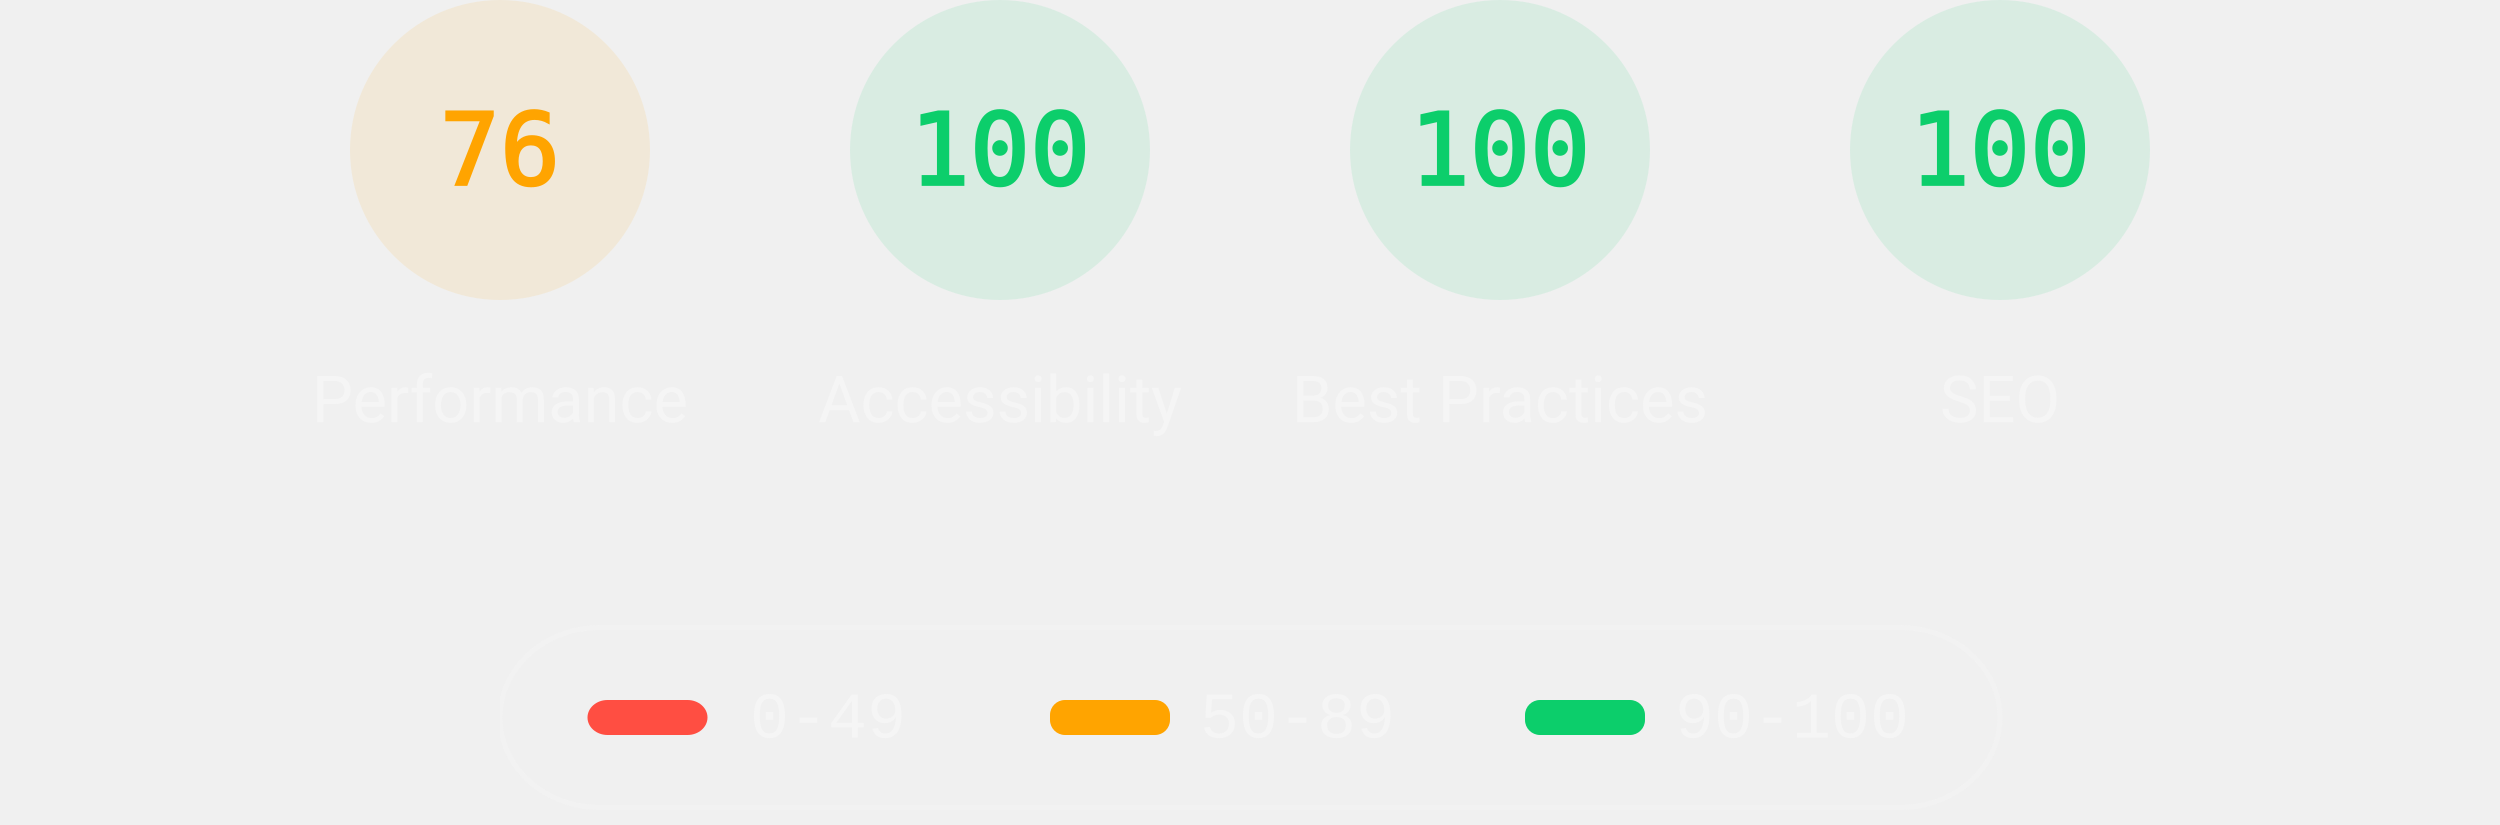
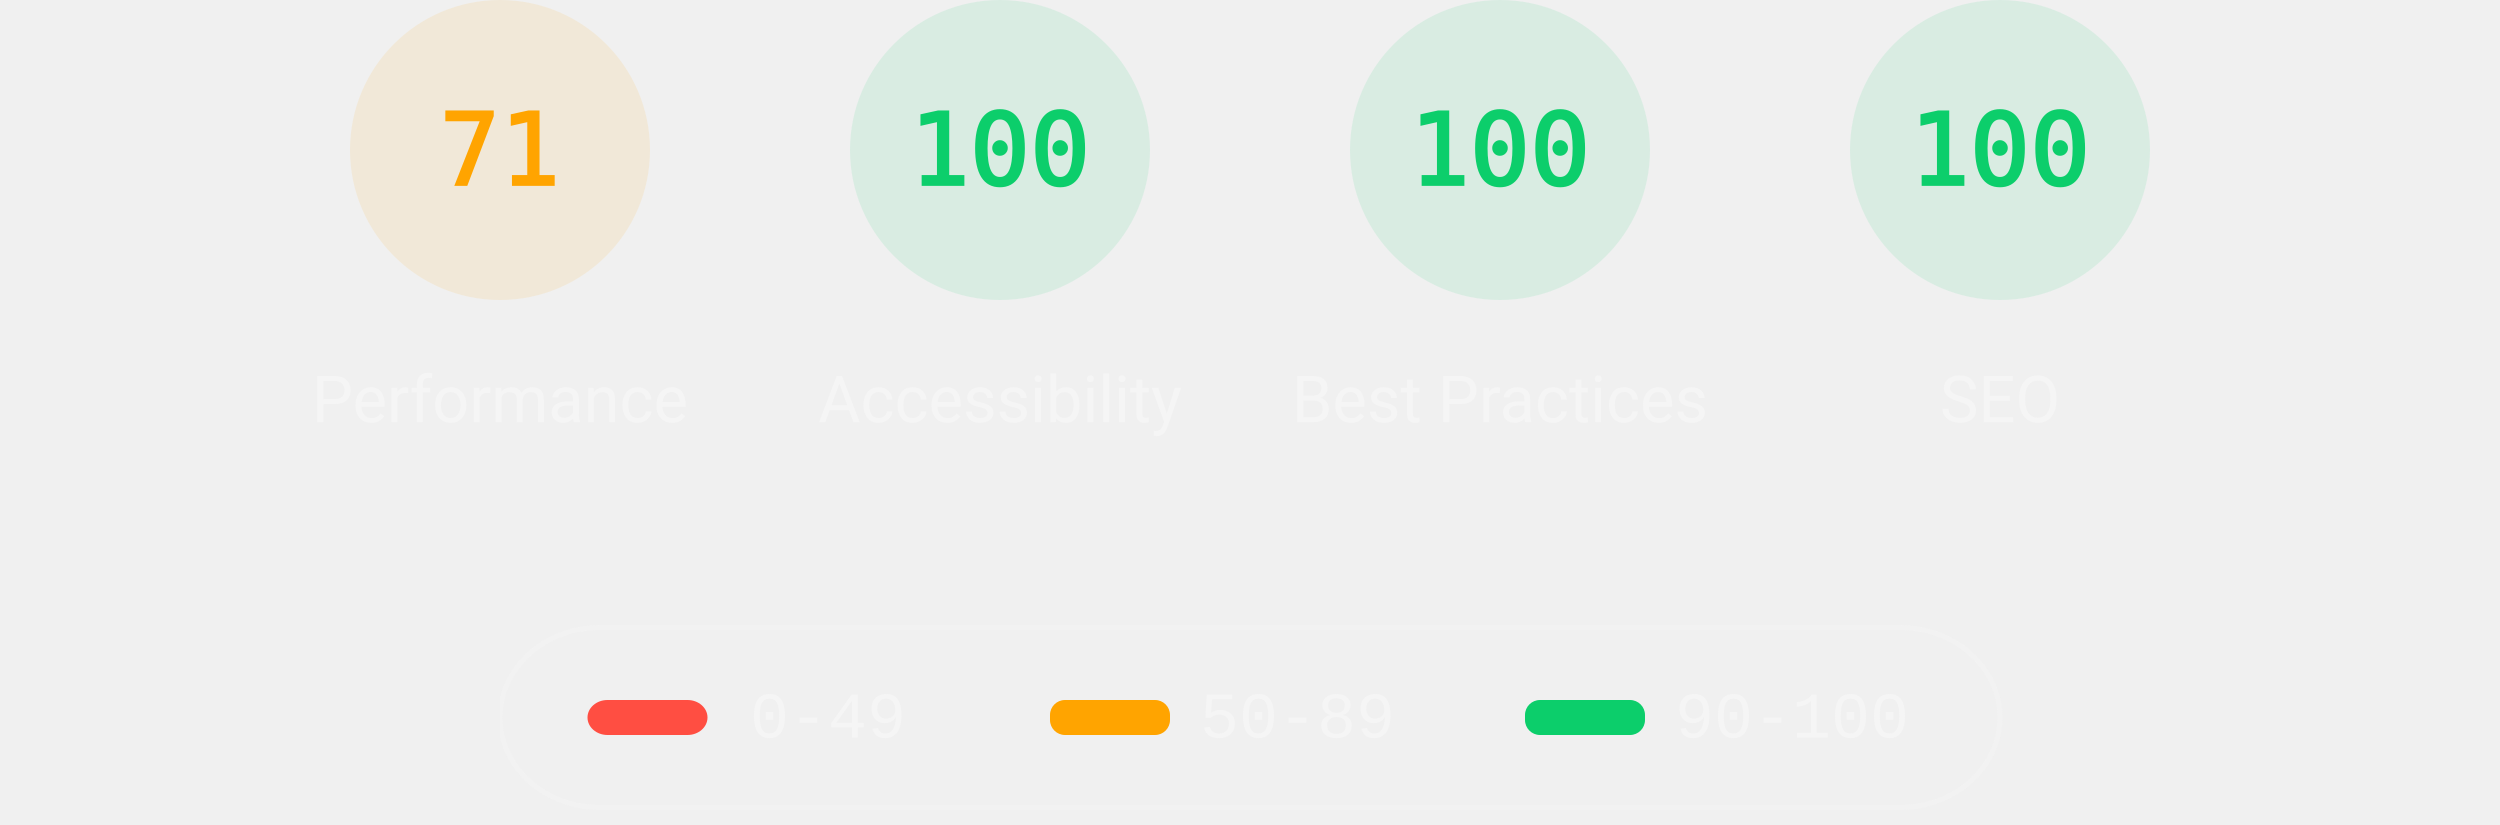
<svg xmlns="http://www.w3.org/2000/svg" class="theme--dark" fill="none" width="1000" height="330">
  <style>
			.gauge-base {
				opacity: 0.1
			}

			.gauge-arc {
				fill: none;
				animation-delay: 250ms;
				stroke-linecap: round;
				transform: rotate(-90deg);
				transform-origin: 100px 60px;
				animation: load-gauge 1s ease forwards
			}

			.guage-text {
				font-size: 40px;
				font-family: monospace;
				text-align: center
			}

			.guage-red {
				color: #ff4e42;
				fill: #ff4e42;
				stroke: #ff4e42
			}
			.guage-orange {
				color: #ffa400;
				fill: #ffa400;
				stroke: #ffa400
			}
			.guage-green {
				color: #0cce6b;
				fill: #0cce6b;
				stroke: #0cce6b
			}
			.theme--agnostic .guage-undefined {
				color: #5c5c5c;
				fill: #5c5c5c;
				stroke: #5c5c5c
			}
			.theme--light .guage-undefined {
				color: #1e1e1e;
				fill: #1e1e1e;
				stroke: #1e1e1e
			}
			.theme--dark .guage-undefined {
				color: #f5f5f5;
				fill: #f5f5f5;
				stroke: #f5f5f5
			}

			.guage-title {
				stroke: none;
				font-size: 26px;
				line-height: 26px;
				font-family: Roboto, Halvetica, Arial, sans-serif
			}
			.metric.guage-title {
				font-family: 'Courier New', Courier, monospace
			}
			.theme--agnostic .guage-title {
				color: #737373;
				fill: #737373
			}
			.theme--light .guage-title {
				color: #212121;
				fill: #212121
			}
			.theme--dark .guage-title {
				color: #f5f5f5;
				fill: #f5f5f5
			}

			@keyframes load-gauge {
				from {
					stroke-dasharray: 0 352.858
				}
			}
			.lh-gauge--pwa__disc {
				fill: #e0e0e0
			}
			.lh-gauge--pwa__logo {
				position: relative;
				fill: #b0b0b0
			}
			.lh-gauge--pwa__invisible {
				display: none
			}
			.lh-gauge--pwa__visible {
				display: inline
			}
			.guage-invisible {
				display: none
			}
			.lh-gauge--pwa__logo--primary-color {
				fill: #304ffe
			}
			.theme--agnostic .lh-gauge--pwa__logo--secondary-color {
				fill: #787878
			}
			.theme--light .lh-gauge--pwa__logo--secondary-color {
				fill: #3d3d3d
			}
			.theme--dark .lh-gauge--pwa__logo--secondary-color {
				fill: #d8b6b6
			}
			.theme--light #svg_2 {
				stroke: #00000022
			}
			.theme--agnostic #svg_2 {
				stroke: #616161
			}
			.theme--light #svg_2 {
				stroke: #00000022
			}
			.theme--dark #svg_2 {
				stroke: #f5f5f566
			}
		</style>
  <svg class="guage-div guage-perf guage-orange" viewBox="0 0 200 200" width="200" height="200" x="100" y="0">
    <circle class="gauge-base" r="56" cx="100" cy="60" stroke-width="8" />
-     <circle class="gauge-arc guage-arc-1" r="56" cx="100" cy="60" stroke-width="8" style="stroke-dasharray: 267.412, 351.858;" />
-     <text class="guage-text" x="100px" y="60px" alignment-baseline="central" dominant-baseline="central" text-anchor="middle">76</text>
+     <circle class="gauge-arc guage-arc-1" r="56" cx="100" cy="60" stroke-width="8" style="stroke-dasharray: 249.819, 351.858;" />
+     <text class="guage-text" x="100px" y="60px" alignment-baseline="central" dominant-baseline="central" text-anchor="middle">71</text>
    <text class="guage-title" x="100px" y="160px" alignment-baseline="central" dominant-baseline="central" text-anchor="middle">Performance</text>
  </svg>
  <svg class="guage-div guage-acc guage-green" viewBox="0 0 200 200" width="200" height="200" x="300" y="0">
    <circle class="gauge-base" r="56" cx="100" cy="60" stroke-width="8" />
    <circle class="gauge-arc guage-arc-2" r="56" cx="100" cy="60" stroke-width="8" style="stroke-dasharray: 351.858, 351.858;" />
    <text class="guage-text" x="100px" y="60px" alignment-baseline="central" dominant-baseline="central" text-anchor="middle">100</text>
    <text class="guage-title" x="100px" y="160px" alignment-baseline="central" dominant-baseline="central" text-anchor="middle">Accessibility</text>
  </svg>
  <svg class="guage-div guage-best guage-green" viewBox="0 0 200 200" width="200" height="200" x="500" y="0">
    <circle class="gauge-base" r="56" cx="100" cy="60" stroke-width="8" />
    <circle class="gauge-arc guage-arc-3" r="56" cx="100" cy="60" stroke-width="8" style="stroke-dasharray: 351.858, 351.858;" />
    <text class="guage-text" x="100px" y="60px" alignment-baseline="central" dominant-baseline="central" text-anchor="middle">100</text>
    <text class="guage-title" x="100px" y="160px" alignment-baseline="central" dominant-baseline="central" text-anchor="middle">Best Practices</text>
  </svg>
  <svg class="guage-div guage-seo guage-green" viewBox="0 0 200 200" width="200" height="200" x="700" y="0">
    <circle class="gauge-base" r="56" cx="100" cy="60" stroke-width="8" />
    <circle class="gauge-arc guage-arc-4" r="56" cx="100" cy="60" stroke-width="8" style="stroke-dasharray: 351.858, 351.858;" />
    <text class="guage-text" x="100px" y="60px" alignment-baseline="central" dominant-baseline="central" text-anchor="middle">100</text>
    <text class="guage-title" x="100px" y="160px" alignment-baseline="central" dominant-baseline="central" text-anchor="middle">SEO</text>
  </svg>
  <svg class="guage-div guage-pwa guage-invisible" viewBox="0 0 200 200" width="200" height="200" x="900" y="0">
    <svg viewBox="0 0 60 60" width="112" height="112" x="44" y="4">
      <defs>
        <linearGradient id="lh-gauge--pwa__check-circle__gradient-0" x1="50%" y1="0%" x2="50%" y2="100%">
          <stop stop-color="#00C852" offset="0%" />
          <stop stop-color="#009688" offset="100%" />
        </linearGradient>
        <linearGradient id="lh-gauge--pwa__installable__shadow-gradient-0" x1="76.056%" x2="24.111%" y1="82.995%" y2="24.735%">
          <stop stop-color="#A5D6A7" offset="0%" />
          <stop stop-color="#80CBC4" offset="100%" />
        </linearGradient>
        <linearGradient id="lh-gauge--pwa__fast-reliable__shadow-gradient-0" x1="76.056%" y1="82.995%" x2="25.678%" y2="26.493%">
          <stop stop-color="#64B5F6" offset="0%" />
          <stop stop-color="#2979FF" offset="100%" />
        </linearGradient>
        <g id="lh-gauge--pwa__fast-reliable-badge-0">
          <circle fill="#FFFFFF" cx="10" cy="10" r="10" />
          <path fill="#304FFE" d="M10 3.58l5.25 2.34v3.5c0 3.23-2.24 6.26-5.25 7-3.01-.74-5.25-3.77-5.25-7v-3.5L10 3.58zm-.47 10.74l2.76-4.83.03-.07c.04-.08 0-.24-.22-.24h-1.64l.47-3.26h-.47l-2.7 4.77c-.02.01.05-.1-.04.05-.09.16-.1.31.18.31h1.63l-.47 3.27h.47z" />
        </g>
        <g id="lh-gauge--pwa__installable-badge-0">
          <circle fill="#FFFFFF" cx="10" cy="10" r="10" />
          <path fill="#009688" d="M10 4.167A5.835 5.835 0 0 0 4.167 10 5.835 5.835 0 0 0 10 15.833 5.835 5.835 0 0 0 15.833 10 5.835 5.835 0 0 0 10 4.167zm2.917 6.416h-2.334v2.334H9.417v-2.334H7.083V9.417h2.334V7.083h1.166v2.334h2.334v1.166z" />
        </g>
      </defs>
      <g stroke="none" fill-rule="nonzero">
        <circle class="lh-gauge--pwa__disc" cx="30" cy="30" r="30" />
        <g class="lh-gauge--pwa__logo">
          <path d="M35.66 19.39l.7-1.75h2L37.4 15 38.6 12l3.4 9h-2.51l-.58-1.61z" />
          <path d="M33.52 21l3.65-9h-2.42l-2.5 5.82L30.5 12h-1.86l-1.9 5.82-1.35-2.65-1.21 3.72L25.4 21h2.38l1.72-5.2 1.64 5.2z" />
          <path fill-rule="nonzero" d="M20.3 17.91h1.48c.45 0 .85-.05 1.2-.15l.39-1.18 1.07-3.3a2.64 2.64 0 0 0-.28-.37c-.55-.6-1.36-.91-2.42-.91H18v9h2.3V17.9zm1.96-3.84c.22.22.33.5.33.87 0 .36-.1.65-.29.87-.2.23-.59.35-1.15.35h-.86v-2.41h.87c.52 0 .89.1 1.1.32z" />
        </g>
        <rect class="lh-gauge--pwa__component lh-gauge--pwa__na-line lh-gauge--pwa__invisible" fill="#FFFFFF" x="20" y="32" width="20" height="4" rx="2" />
        <g class="lh-gauge--pwa__component lh-gauge--pwa__fast-reliable-badge lh-gauge--pwa__invisible" transform="translate(20, 29)">
          <path fill="url(#lh-gauge--pwa__fast-reliable__shadow-gradient-0)" d="M33.63 19.49A30 30 0 0 1 16.2 30.36L3 17.14 17.14 3l16.49 16.49z" />
          <use href="#lh-gauge--pwa__fast-reliable-badge-0" />
        </g>
        <g class="lh-gauge--pwa__component lh-gauge--pwa__installable-badge lh-gauge--pwa__invisible" transform="translate(20, 29)">
          <path fill="url(#lh-gauge--pwa__installable__shadow-gradient-0)" d="M33.629 19.487c-4.272 5.453-10.391 9.39-17.415 10.869L3 17.142 17.142 3 33.63 19.487z" />
          <use href="#lh-gauge--pwa__installable-badge-0" />
        </g>
        <g class="lh-gauge--pwa__component lh-gauge--pwa__fast-reliable-installable-badges lh-gauge--pwa__invisible">
          <g transform="translate(8, 29)">
            <path fill="url(#lh-gauge--pwa__fast-reliable__shadow-gradient-0)" d="M16.321 30.463L3 17.143 17.142 3l22.365 22.365A29.864 29.864 0 0 1 22 31c-1.942 0-3.84-.184-5.679-.537z" />
            <use href="#lh-gauge--pwa__fast-reliable-badge-0" />
          </g>
          <g transform="translate(32, 29)">
            <path fill="url(#lh-gauge--pwa__installable__shadow-gradient-0)" d="M25.982 11.84a30.107 30.107 0 0 1-13.08 15.203L3 17.143 17.142 3l8.84 8.84z" />
            <use href="#lh-gauge--pwa__installable-badge-0" />
          </g>
        </g>
        <g class="lh-gauge--pwa__component lh-gauge--pwa__check-circle lh-gauge--pwa__invisible" transform="translate(18, 28)">
          <circle fill="#FFFFFF" cx="12" cy="12" r="12" />
          <path fill="url(#lh-gauge--pwa__check-circle__gradient-0)" d="M12 2a10 10 0 1 0 0 20 10 10 0 0 0 0-20zm-2 15l-5-5 1.41-1.41L10 14.17l7.59-7.59L19 8l-9 9z" />
        </g>
      </g>
    </svg>
    <text class="guage-title" y="160px" alignment-baseline="central" dominant-baseline="central" text-anchor="middle">
      <tspan x="100px" dy="-6px">Progressive</tspan>
      <tspan x="100px" dy="30px">Web App</tspan>
    </text>
  </svg>
  <svg width="604" height="76" x="200" y="250">
    <g>
      <rect fill="none" id="canvas_background" height="80" width="604" y="-1" x="-1" />
      <g display="none" overflow="visible" y="0" x="0" height="100%" width="100%" id="canvasGrid">
        <rect fill="url(#gridpattern)" stroke-width="0" y="0" x="0" height="100%" width="100%" />
      </g>
    </g>
    <g>
      <rect fill-opacity="0" stroke-width="2" rx="40" id="svg_2" height="72" width="600" y="1" x="0" fill="#000000" />
      <rect stroke="#000" rx="8" id="svg_3" height="14" width="48" y="30" x="35" stroke-opacity="null" stroke-width="0" fill="#ff4e42" />
      <rect stroke="#000" rx="6" id="svg_4" height="14" width="48" y="30" x="220" stroke-opacity="null" stroke-width="0" fill="#ffa400" />
      <rect stroke="#000" rx="6" id="svg_5" height="14" width="48" y="30" x="410" stroke-opacity="null" stroke-width="0" fill="#0cce6b" />
      <text class="metric guage-title" xml:space="preserve" text-anchor="start" font-size="26" id="svg_6" y="45" x="100" stroke-opacity="null" stroke-width="0" stroke="#000">0-49</text>
      <text class="metric guage-title" xml:space="preserve" text-anchor="start" font-size="26" id="svg_7" y="45" x="280" stroke-opacity="null" stroke-width="0" stroke="#000">50-89</text>
      <text class="metric guage-title" xml:space="preserve" text-anchor="start" font-size="26" id="svg_8" y="45" x="470" stroke-opacity="null" stroke-width="0" stroke="#000">90-100</text>
    </g>
  </svg>
</svg>
